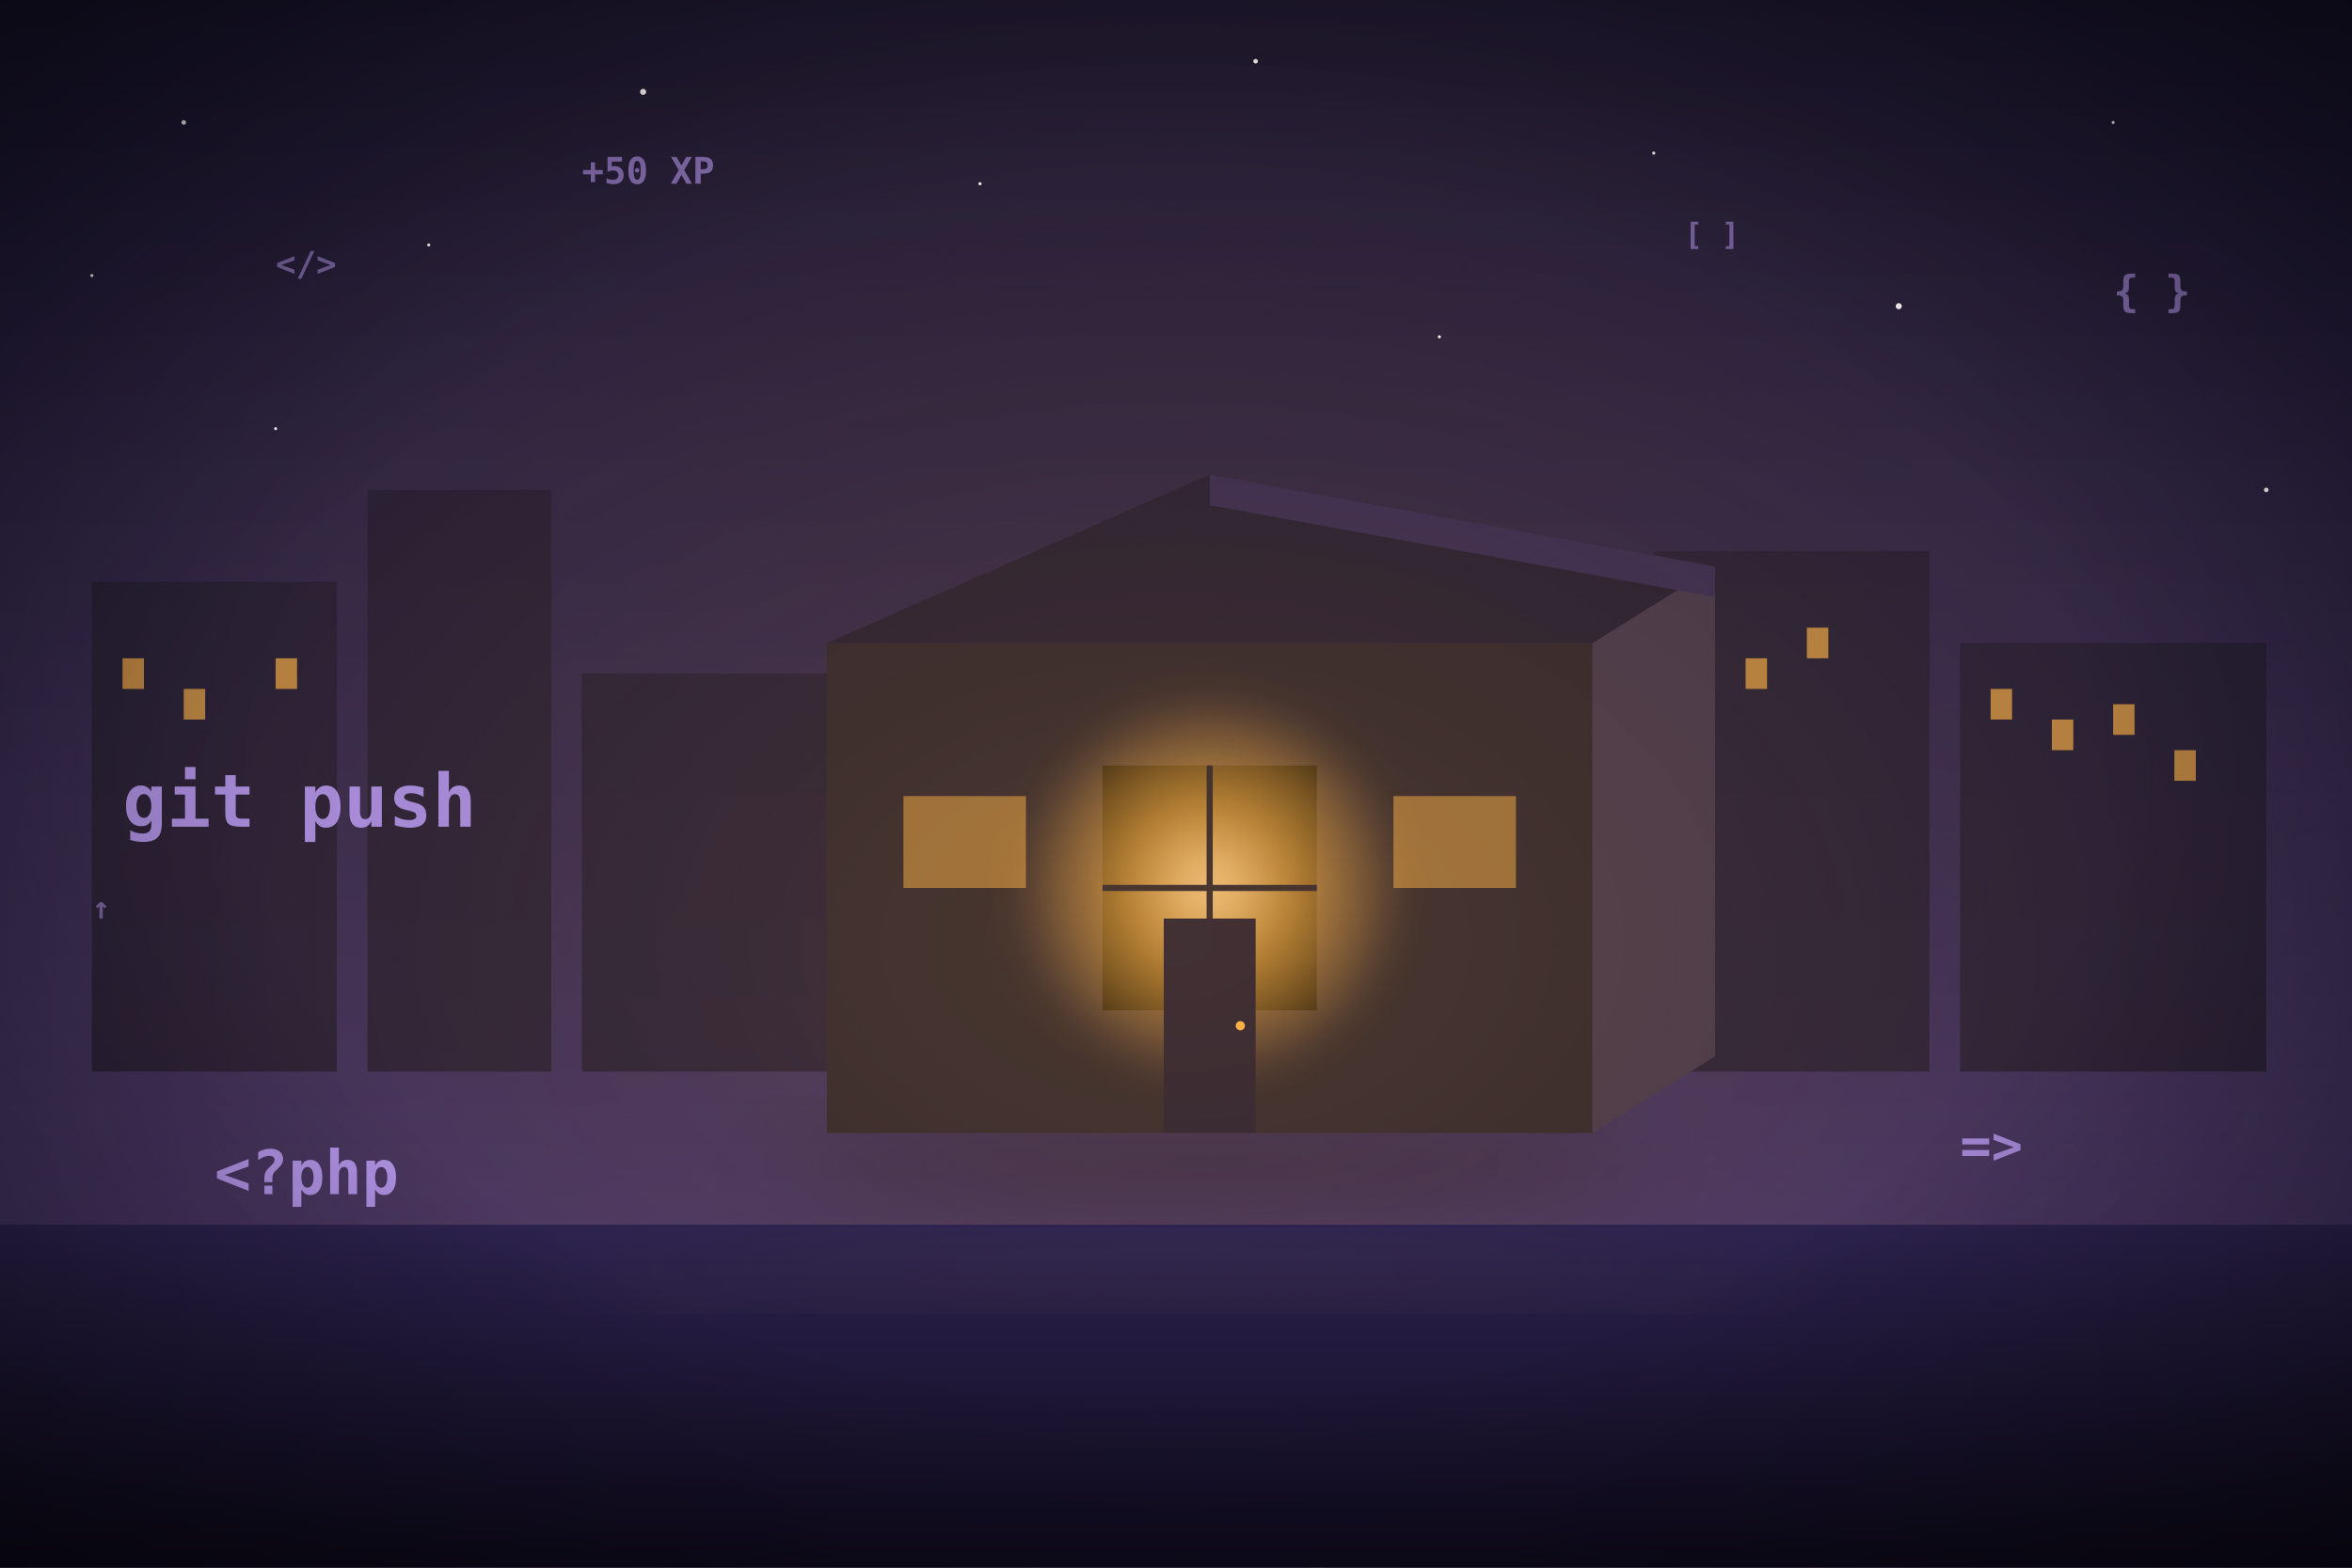
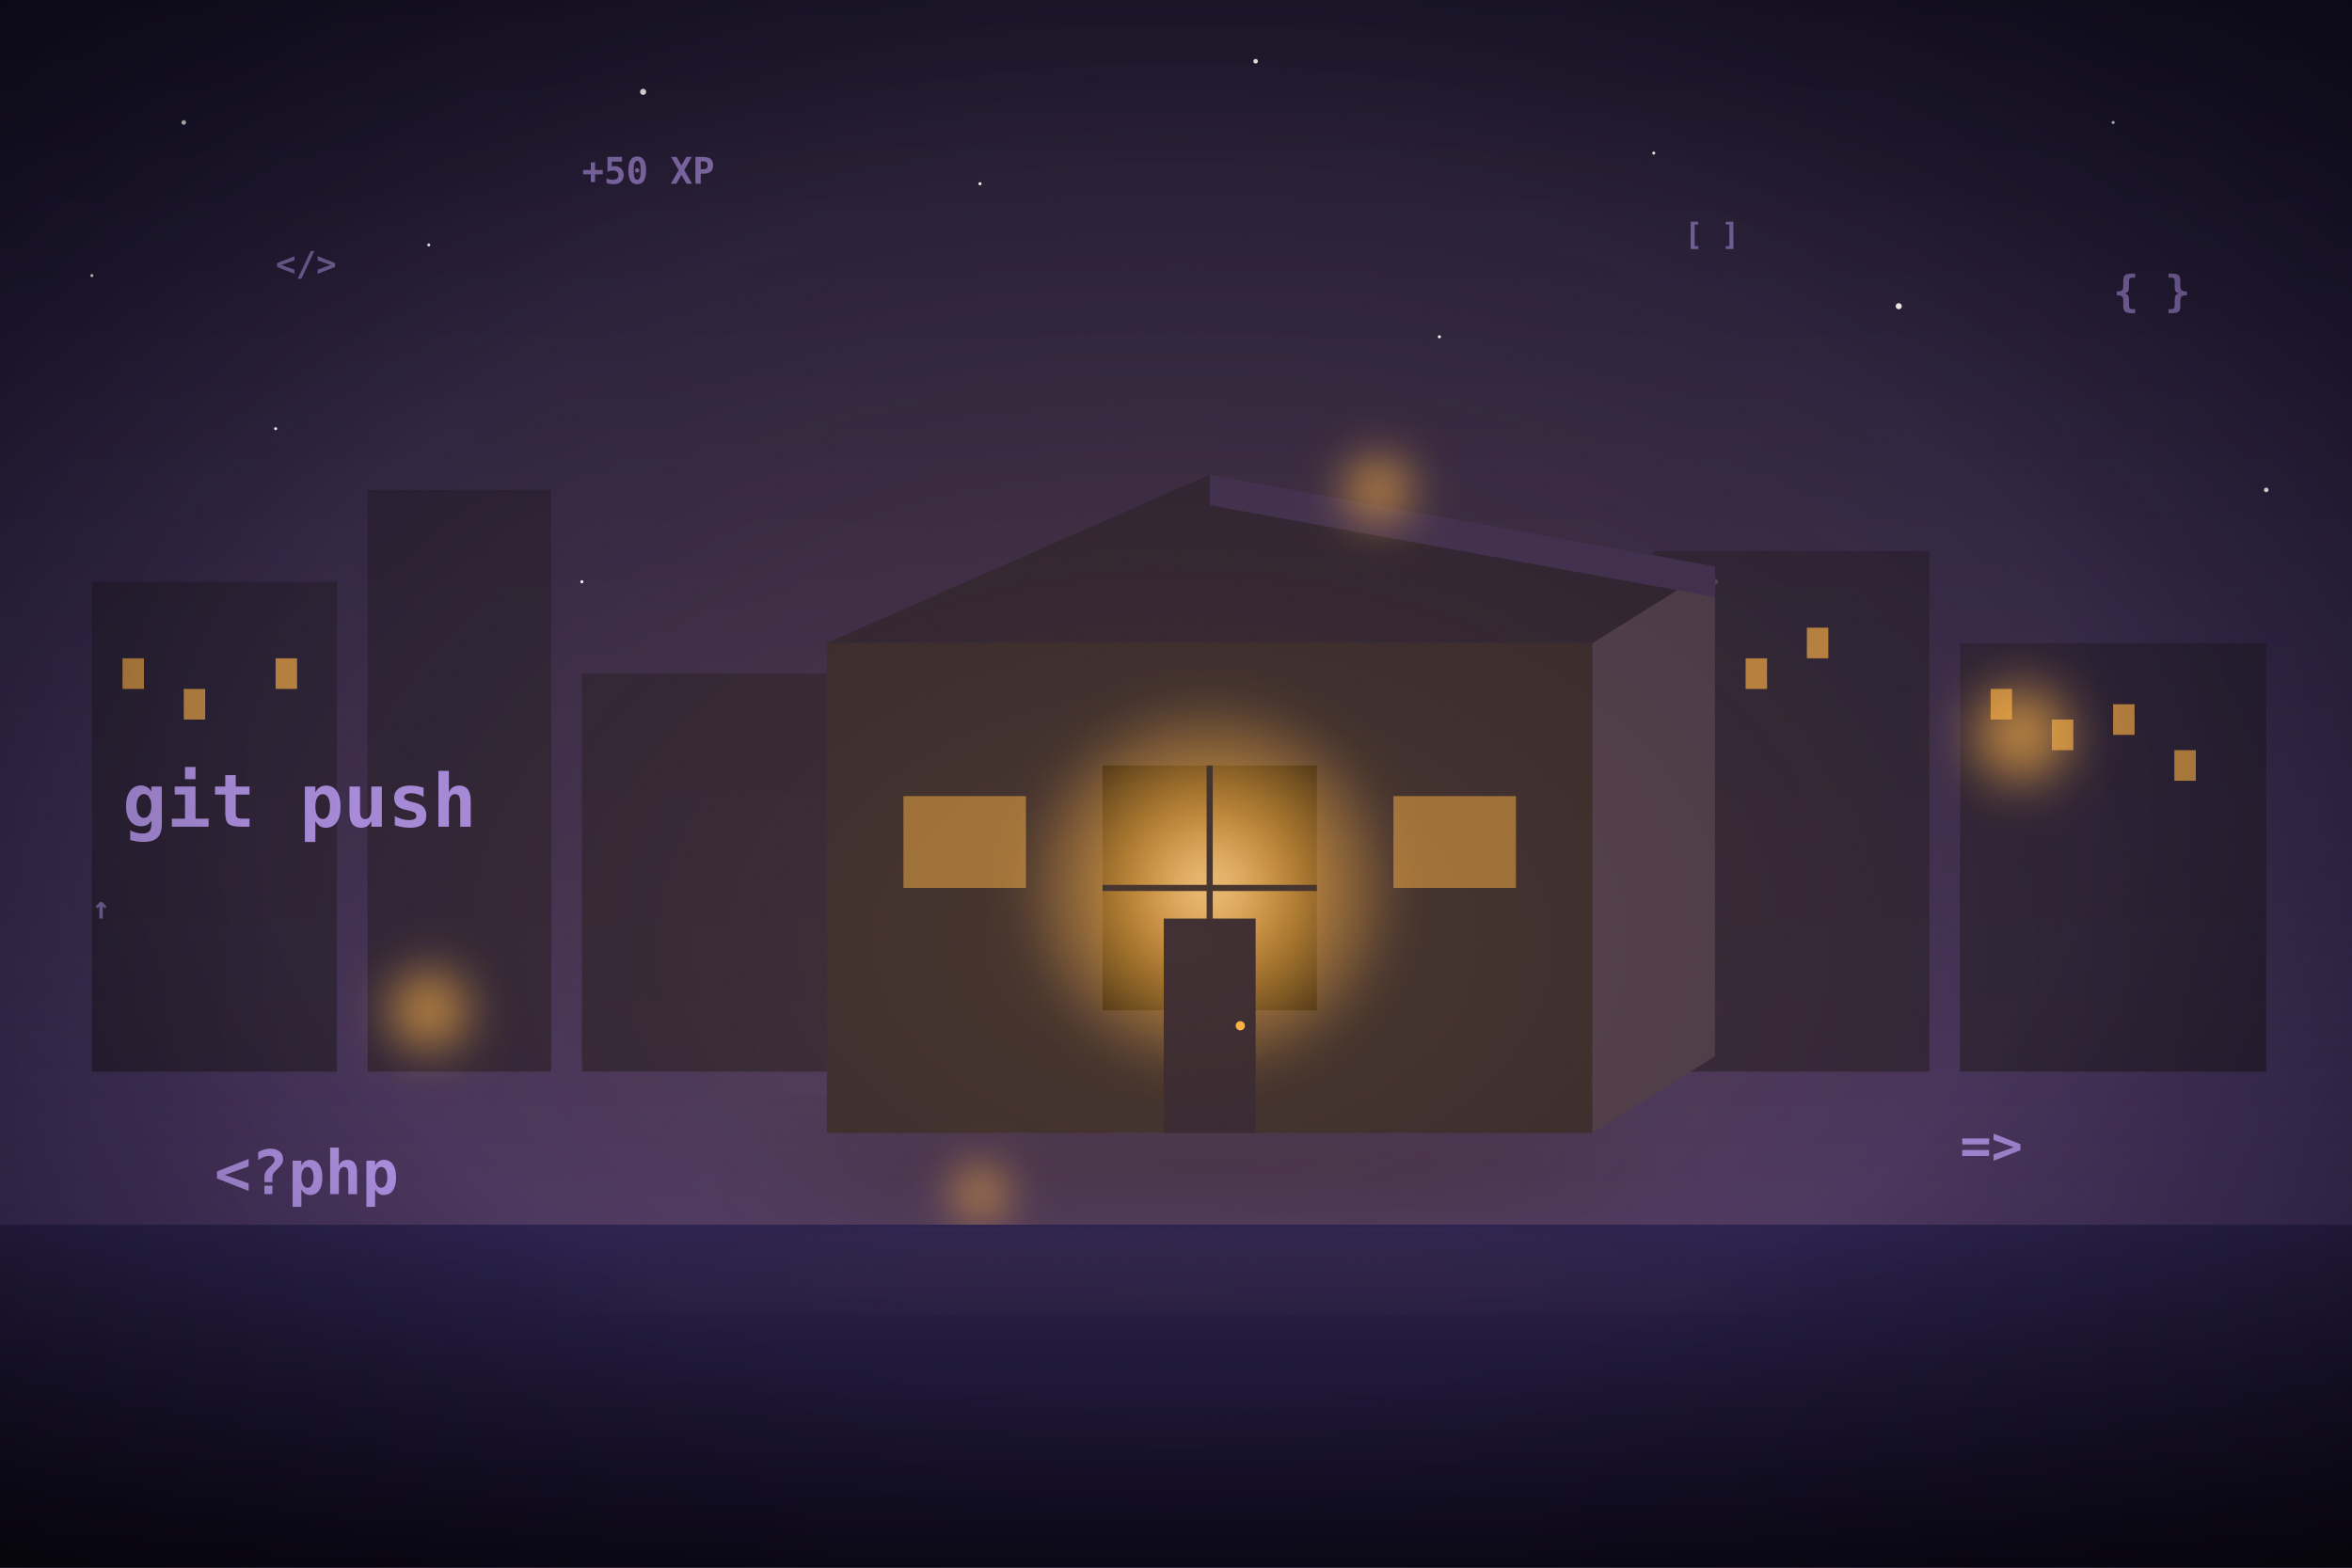
<svg xmlns="http://www.w3.org/2000/svg" viewBox="0 0 1536 1024" preserveAspectRatio="xMidYMid slice">
  <defs>
    <style>
-       .glow-window { animation: pulse-warm 4.2s ease-in-out infinite; transform-origin: center; transform-box: fill-box; }
-       .glow-monitor { animation: pulse-cool 3.6s ease-in-out infinite; transform-origin: center; transform-box: fill-box; }
-       .star { animation: twinkle 2.6s ease-in-out infinite; transform-origin: center; transform-box: fill-box; }
-       .star-b { animation-delay: -1.1s; }
-       .star-c { animation-delay: -2.0s; }
-       .drift-fast   { animation: drift 6s ease-in-out infinite alternate; transform-origin: center; transform-box: fill-box; }
-       .drift-medium { animation: drift 9s ease-in-out infinite alternate; transform-origin: center; transform-box: fill-box; }
-       .drift-slow   { animation: drift 14s ease-in-out infinite alternate; transform-origin: center; transform-box: fill-box; }
-       .particle   { animation: rise 7s linear infinite; transform-origin: center; transform-box: fill-box; }
-       .particle-b { animation-delay: -2.3s; }
-       .particle-c { animation-delay: -4.1s; }
-       .particle-d { animation-delay: -5.7s; }
-       .window-window { animation: flicker 5.5s steps(8,end) infinite; }
-       .building-bg  { animation: parallax-bg 11s ease-in-out infinite alternate; }
+       .glow-window    { animation: pulse-warm 3.0s ease-in-out infinite; transform-origin: center; transform-box: fill-box; }
+       .glow-monitor   { animation: pulse-cool 3.2s ease-in-out infinite; transform-origin: center; transform-box: fill-box; }
+       .star           { animation: twinkle 2.2s ease-in-out infinite; transform-origin: center; transform-box: fill-box; }
+       .star-b         { animation-delay: -.7s; }
+       .star-c         { animation-delay: -1.4s; }
+       .drift-fast     { animation: drift 5s ease-in-out infinite alternate; transform-origin: center; transform-box: fill-box; }
+       .drift-medium   { animation: drift 8s ease-in-out infinite alternate; transform-origin: center; transform-box: fill-box; }
+       .drift-slow     { animation: drift 12s ease-in-out infinite alternate; transform-origin: center; transform-box: fill-box; }
+       .drift-huge     { animation: drift 18s ease-in-out infinite alternate; transform-origin: center; transform-box: fill-box; }
+       .particle       { animation: rise 5s linear infinite; transform-origin: center; transform-box: fill-box; }
+       .particle-b     { animation-delay: -1.0s; }
+       .particle-c     { animation-delay: -2.0s; }
+       .particle-d     { animation-delay: -3.0s; }
+       .particle-e     { animation-delay: -4.0s; }
+       .window-window  { animation: flicker 4.5s steps(8,end) infinite; }
+       .building-bg    { animation: parallax-bg 12s ease-in-out infinite alternate; }
+       .building-fg    { animation: parallax-fg 7s  ease-in-out infinite alternate; }
+       .halo-orb       { animation: orb-pulse 4.0s ease-in-out infinite; transform-origin: center; transform-box: fill-box; }
+       .halo-orb-b     { animation-delay: -1.4s; }
+       .halo-orb-c     { animation-delay: -2.6s; }
      @keyframes pulse-warm {
-         0%,100% { opacity: 0.85; transform: scale(1); }
-         50%     { opacity: 1.00; transform: scale(1.06); }
+         0%,100% { opacity: 0.85; transform: scale(1);    }
+         50%     { opacity: 1.00; transform: scale(1.10); }
      }
      @keyframes pulse-cool {
-         0%,100% { opacity: 0.85; transform: scale(1); }
-         50%     { opacity: 1.00; transform: scale(1.08); }
+         0%,100% { opacity: 0.85; transform: scale(1);    }
+         50%     { opacity: 1.00; transform: scale(1.12); }
      }
      @keyframes twinkle {
-         0%,100% { opacity: 0.40; transform: scale(0.85); }
-         50%     { opacity: 1.00; transform: scale(1.15); }
+         0%,100% { opacity: 0.45; transform: scale(0.80); }
+         50%     { opacity: 1.00; transform: scale(1.20); }
      }
      @keyframes drift {
        0%   { transform: translate(0,0); }
-         100% { transform: translate(8px,-6px); }
+         100% { transform: translate(12px,-10px); }
      }
      @keyframes rise {
        0%   { transform: translate(0,0);     opacity: 0; }
-         15%  { opacity: 0.85; }
-         85%  { opacity: 0.55; }
-         100% { transform: translate(0,-60px); opacity: 0; }
+         12%  { opacity: 1; }
+         88%  { opacity: 0.85; }
+         100% { transform: translate(0,-100px); opacity: 0; }
      }
      @keyframes flicker {
        0%,100% { fill: #ffd9a0; }
        45%     { fill: #ffe8b8; }
        55%     { fill: #ffc880; }
      }
      @keyframes parallax-bg {
        0%   { transform: translate(0,0); }
-         100% { transform: translate(-4px,2px); }
+         100% { transform: translate(-6px,3px); }
+       }
+       @keyframes parallax-fg {
+         0%   { transform: translate(0,0); }
+         100% { transform: translate(10px,-4px); }
+       }
+       @keyframes orb-pulse {
+         0%,100% { opacity: 0.40; transform: scale(0.85); }
+         50%     { opacity: 0.95; transform: scale(1.20); }
      }
    </style>
    <linearGradient id="s1-sky" x1="0" y1="0" x2="0" y2="1">
      <stop offset="0%" stop-color="#1a1530" />
      <stop offset="55%" stop-color="#2d2350" />
      <stop offset="100%" stop-color="#4a3678" />
    </linearGradient>
    <linearGradient id="s1-ground" x1="0" y1="0" x2="0" y2="1">
      <stop offset="0%" stop-color="#2d2350" />
      <stop offset="100%" stop-color="#0e0a1c" />
    </linearGradient>
    <radialGradient id="s1-window" cx="50%" cy="50%" r="55%">
      <stop offset="0%" stop-color="#ffd9a0" stop-opacity="1" />
      <stop offset="40%" stop-color="#ffb347" stop-opacity="0.7" />
      <stop offset="100%" stop-color="#ffb347" stop-opacity="0" />
    </radialGradient>
    <radialGradient id="s1-monitor" cx="50%" cy="50%" r="50%">
      <stop offset="0%" stop-color="#c4a4ff" stop-opacity="0.9" />
      <stop offset="100%" stop-color="#c4a4ff" stop-opacity="0" />
    </radialGradient>
    <radialGradient id="s1-haze" cx="50%" cy="60%" r="70%">
      <stop offset="0%" stop-color="#ffb347" stop-opacity="0.18" />
+       <stop offset="100%" stop-color="#ffb347" stop-opacity="0" />
+     </radialGradient>
+     <radialGradient id="s1-orb-warm" cx="50%" cy="50%" r="50%">
+       <stop offset="0%" stop-color="#ffb347" stop-opacity="0.95" />
+       <stop offset="60%" stop-color="#ffb347" stop-opacity="0.35" />
      <stop offset="100%" stop-color="#ffb347" stop-opacity="0" />
    </radialGradient>
    <filter id="s1-soft" x="-50%" y="-50%" width="200%" height="200%">
      <feGaussianBlur stdDeviation="14" />
    </filter>
    <filter id="s1-strong" x="-50%" y="-50%" width="200%" height="200%">
      <feGaussianBlur stdDeviation="40" />
    </filter>
    <filter id="s1-grain" x="0" y="0" width="100%" height="100%">
      <feTurbulence type="fractalNoise" baseFrequency="0.85" numOctaves="2" seed="3" />
      <feColorMatrix values="0 0 0 0 0  0 0 0 0 0  0 0 0 0 0  0 0 0 0.05 0" />
    </filter>
  </defs>
  <rect width="1536" height="1024" fill="url(#s1-sky)" />
  <g fill="#fff">
    <circle class="star" cx="120" cy="80" r="1.5" />
    <circle class="star star-b" cx="280" cy="160" r="1" />
    <circle class="star star-c" cx="420" cy="60" r="2" />
    <circle class="star star-b" cx="640" cy="120" r="1" />
    <circle class="star" cx="820" cy="40" r="1.5" />
    <circle class="star star-c" cx="1080" cy="100" r="1" />
    <circle class="star" cx="1240" cy="200" r="2" />
    <circle class="star star-b" cx="1380" cy="80" r="1" />
    <circle class="star star-c" cx="180" cy="280" r="1" />
    <circle class="star" cx="1480" cy="320" r="1.5" />
    <circle class="star star-b" cx="940" cy="220" r="1" />
    <circle class="star star-c" cx="60" cy="180" r="1" />
+     <circle class="star" cx="380" cy="380" r="1" />
+     <circle class="star star-b" cx="580" cy="440" r="1" />
+     <circle class="star star-c" cx="1120" cy="380" r="2" />
+     <circle class="star" cx="780" cy="500" r="1" />
  </g>
  <g class="building-bg" fill="#1a1530" opacity="0.85">
    <rect x="60" y="380" width="160" height="320" />
    <rect x="240" y="320" width="120" height="380" />
    <rect x="380" y="440" width="200" height="260" />
    <rect x="1080" y="360" width="180" height="340" />
    <rect x="1280" y="420" width="200" height="280" />
  </g>
  <g fill="#ffb347" opacity="0.65">
    <rect x="80" y="430" width="14" height="20" />
    <rect x="120" y="450" width="14" height="20" />
    <rect x="180" y="430" width="14" height="20" />
    <rect x="1100" y="400" width="14" height="20" />
    <rect x="1140" y="430" width="14" height="20" />
    <rect x="1180" y="410" width="14" height="20" />
    <rect x="1300" y="450" width="14" height="20" />
    <rect x="1340" y="470" width="14" height="20" />
    <rect x="1380" y="460" width="14" height="20" />
    <rect x="1420" y="490" width="14" height="20" />
  </g>
-   <g transform="translate(540,420)">
+   <g class="building-fg" transform="translate(540,420)">
    <ellipse cx="250" cy="340" rx="280" ry="22" fill="#000" opacity="0.5" filter="url(#s1-strong)" />
    <rect x="0" y="0" width="500" height="320" fill="#241d2b" />
    <polygon points="500,0 580,-50 580,270 500,320" fill="#3a2f4a" />
    <polygon points="0,0 250,-110 580,-50 500,0" fill="#1a1530" />
    <polygon points="250,-110 580,-50 580,-30 250,-90" fill="#2d2350" />
    <rect class="window-window" x="180" y="80" width="140" height="160" />
    <g class="glow-window">
      <circle cx="250" cy="160" r="120" fill="url(#s1-window)" filter="url(#s1-soft)" />
    </g>
    <line x1="250" y1="80" x2="250" y2="240" stroke="#241d2b" stroke-width="4" />
    <line x1="180" y1="160" x2="320" y2="160" stroke="#241d2b" stroke-width="4" />
    <rect x="50" y="100" width="80" height="60" fill="#ffb347" opacity="0.5" />
    <rect x="370" y="100" width="80" height="60" fill="#ffb347" opacity="0.5" />
    <rect x="220" y="180" width="60" height="140" fill="#1a1530" />
    <circle cx="270" cy="250" r="3" fill="#ffb347" />
  </g>
  <rect width="1536" height="1024" fill="url(#s1-haze)" />
  <g font-family="ui-monospace, Menlo, monospace" font-weight="700" fill="#c4a4ff">
    <text class="drift-fast" x="180" y="180" font-size="22" opacity="0.55">&lt;/&gt;</text>
    <text class="drift-medium" x="1380" y="200" font-size="28" opacity="0.6">{ }</text>
    <text class="drift-slow" x="140" y="780" font-size="40" opacity="0.85">&lt;?php</text>
    <text class="drift-fast" x="1280" y="760" font-size="34" opacity="0.75">=&gt;</text>
    <text class="drift-medium" x="1100" y="160" font-size="20" opacity="0.5">[ ]</text>
    <text class="drift-slow" x="380" y="120" font-size="24" opacity="0.6">+50 XP</text>
-     <text class="drift-medium" x="80" y="540" font-size="48" opacity="0.8" font-weight="900">git push</text>
+     <text class="drift-huge" x="80" y="540" font-size="48" opacity="0.8" font-weight="900">git push</text>
    <text class="drift-fast" x="60" y="600" font-size="20" opacity="0.5">↑</text>
+     <text class="drift-medium" x="780" y="900" font-size="34" opacity="0.65">composer install</text>
+   </g>
+   <g>
+     <circle class="halo-orb" cx="280" cy="660" r="38" fill="url(#s1-orb-warm)" filter="url(#s1-soft)" />
+     <circle class="halo-orb halo-orb-b" cx="1320" cy="480" r="46" fill="url(#s1-orb-warm)" filter="url(#s1-soft)" />
+     <circle class="halo-orb halo-orb-c" cx="900" cy="320" r="32" fill="url(#s1-orb-warm)" filter="url(#s1-soft)" />
+     <circle class="halo-orb" cx="640" cy="780" r="26" fill="url(#s1-orb-warm)" filter="url(#s1-soft)" />
  </g>
  <g fill="#ffb347">
-     <circle class="particle" cx="220" cy="900" r="2" />
-     <circle class="particle particle-b" cx="340" cy="880" r="1.5" />
-     <circle class="particle particle-c" cx="440" cy="940" r="2" />
-     <circle class="particle particle-d" cx="980" cy="900" r="1.5" />
-     <circle class="particle particle-b" cx="1080" cy="920" r="2" />
-     <circle class="particle particle-c" cx="1180" cy="900" r="1" />
-     <circle class="particle particle-d" cx="1280" cy="940" r="2" />
-     <circle class="particle particle-b" cx="1380" cy="900" r="1.5" />
-     <circle class="particle particle-c" cx="120" cy="940" r="1.5" />
+     <circle class="particle" cx="220" cy="950" r="3" />
+     <circle class="particle particle-b" cx="340" cy="900" r="2.5" />
+     <circle class="particle particle-c" cx="440" cy="940" r="3" />
+     <circle class="particle particle-d" cx="560" cy="920" r="2" />
+     <circle class="particle particle-e" cx="700" cy="950" r="3" />
+     <circle class="particle" cx="980" cy="950" r="2.5" />
+     <circle class="particle particle-b" cx="1080" cy="940" r="3" />
+     <circle class="particle particle-c" cx="1180" cy="950" r="2" />
+     <circle class="particle particle-d" cx="1280" cy="920" r="3" />
+     <circle class="particle particle-e" cx="1380" cy="940" r="2.5" />
+     <circle class="particle" cx="120" cy="950" r="2.5" />
+     <circle class="particle particle-b" cx="200" cy="940" r="2" />
+     <circle class="particle particle-c" cx="700" cy="900" r="2" />
+     <circle class="particle particle-d" cx="900" cy="930" r="2.5" />
+     <circle class="particle particle-e" cx="1180" cy="920" r="2.5" />
  </g>
  <rect x="0" y="800" width="1536" height="224" fill="url(#s1-ground)" />
  <ellipse cx="768" cy="830" rx="380" ry="14" fill="#ffb347" opacity="0.18" filter="url(#s1-strong)" />
  <radialGradient id="s1-vig" cx="50%" cy="50%" r="70%">
    <stop offset="55%" stop-color="#000" stop-opacity="0" />
    <stop offset="100%" stop-color="#000" stop-opacity="0.55" />
  </radialGradient>
  <rect width="1536" height="1024" fill="url(#s1-vig)" />
  <rect width="1536" height="1024" filter="url(#s1-grain)" opacity="0.45" />
</svg>
